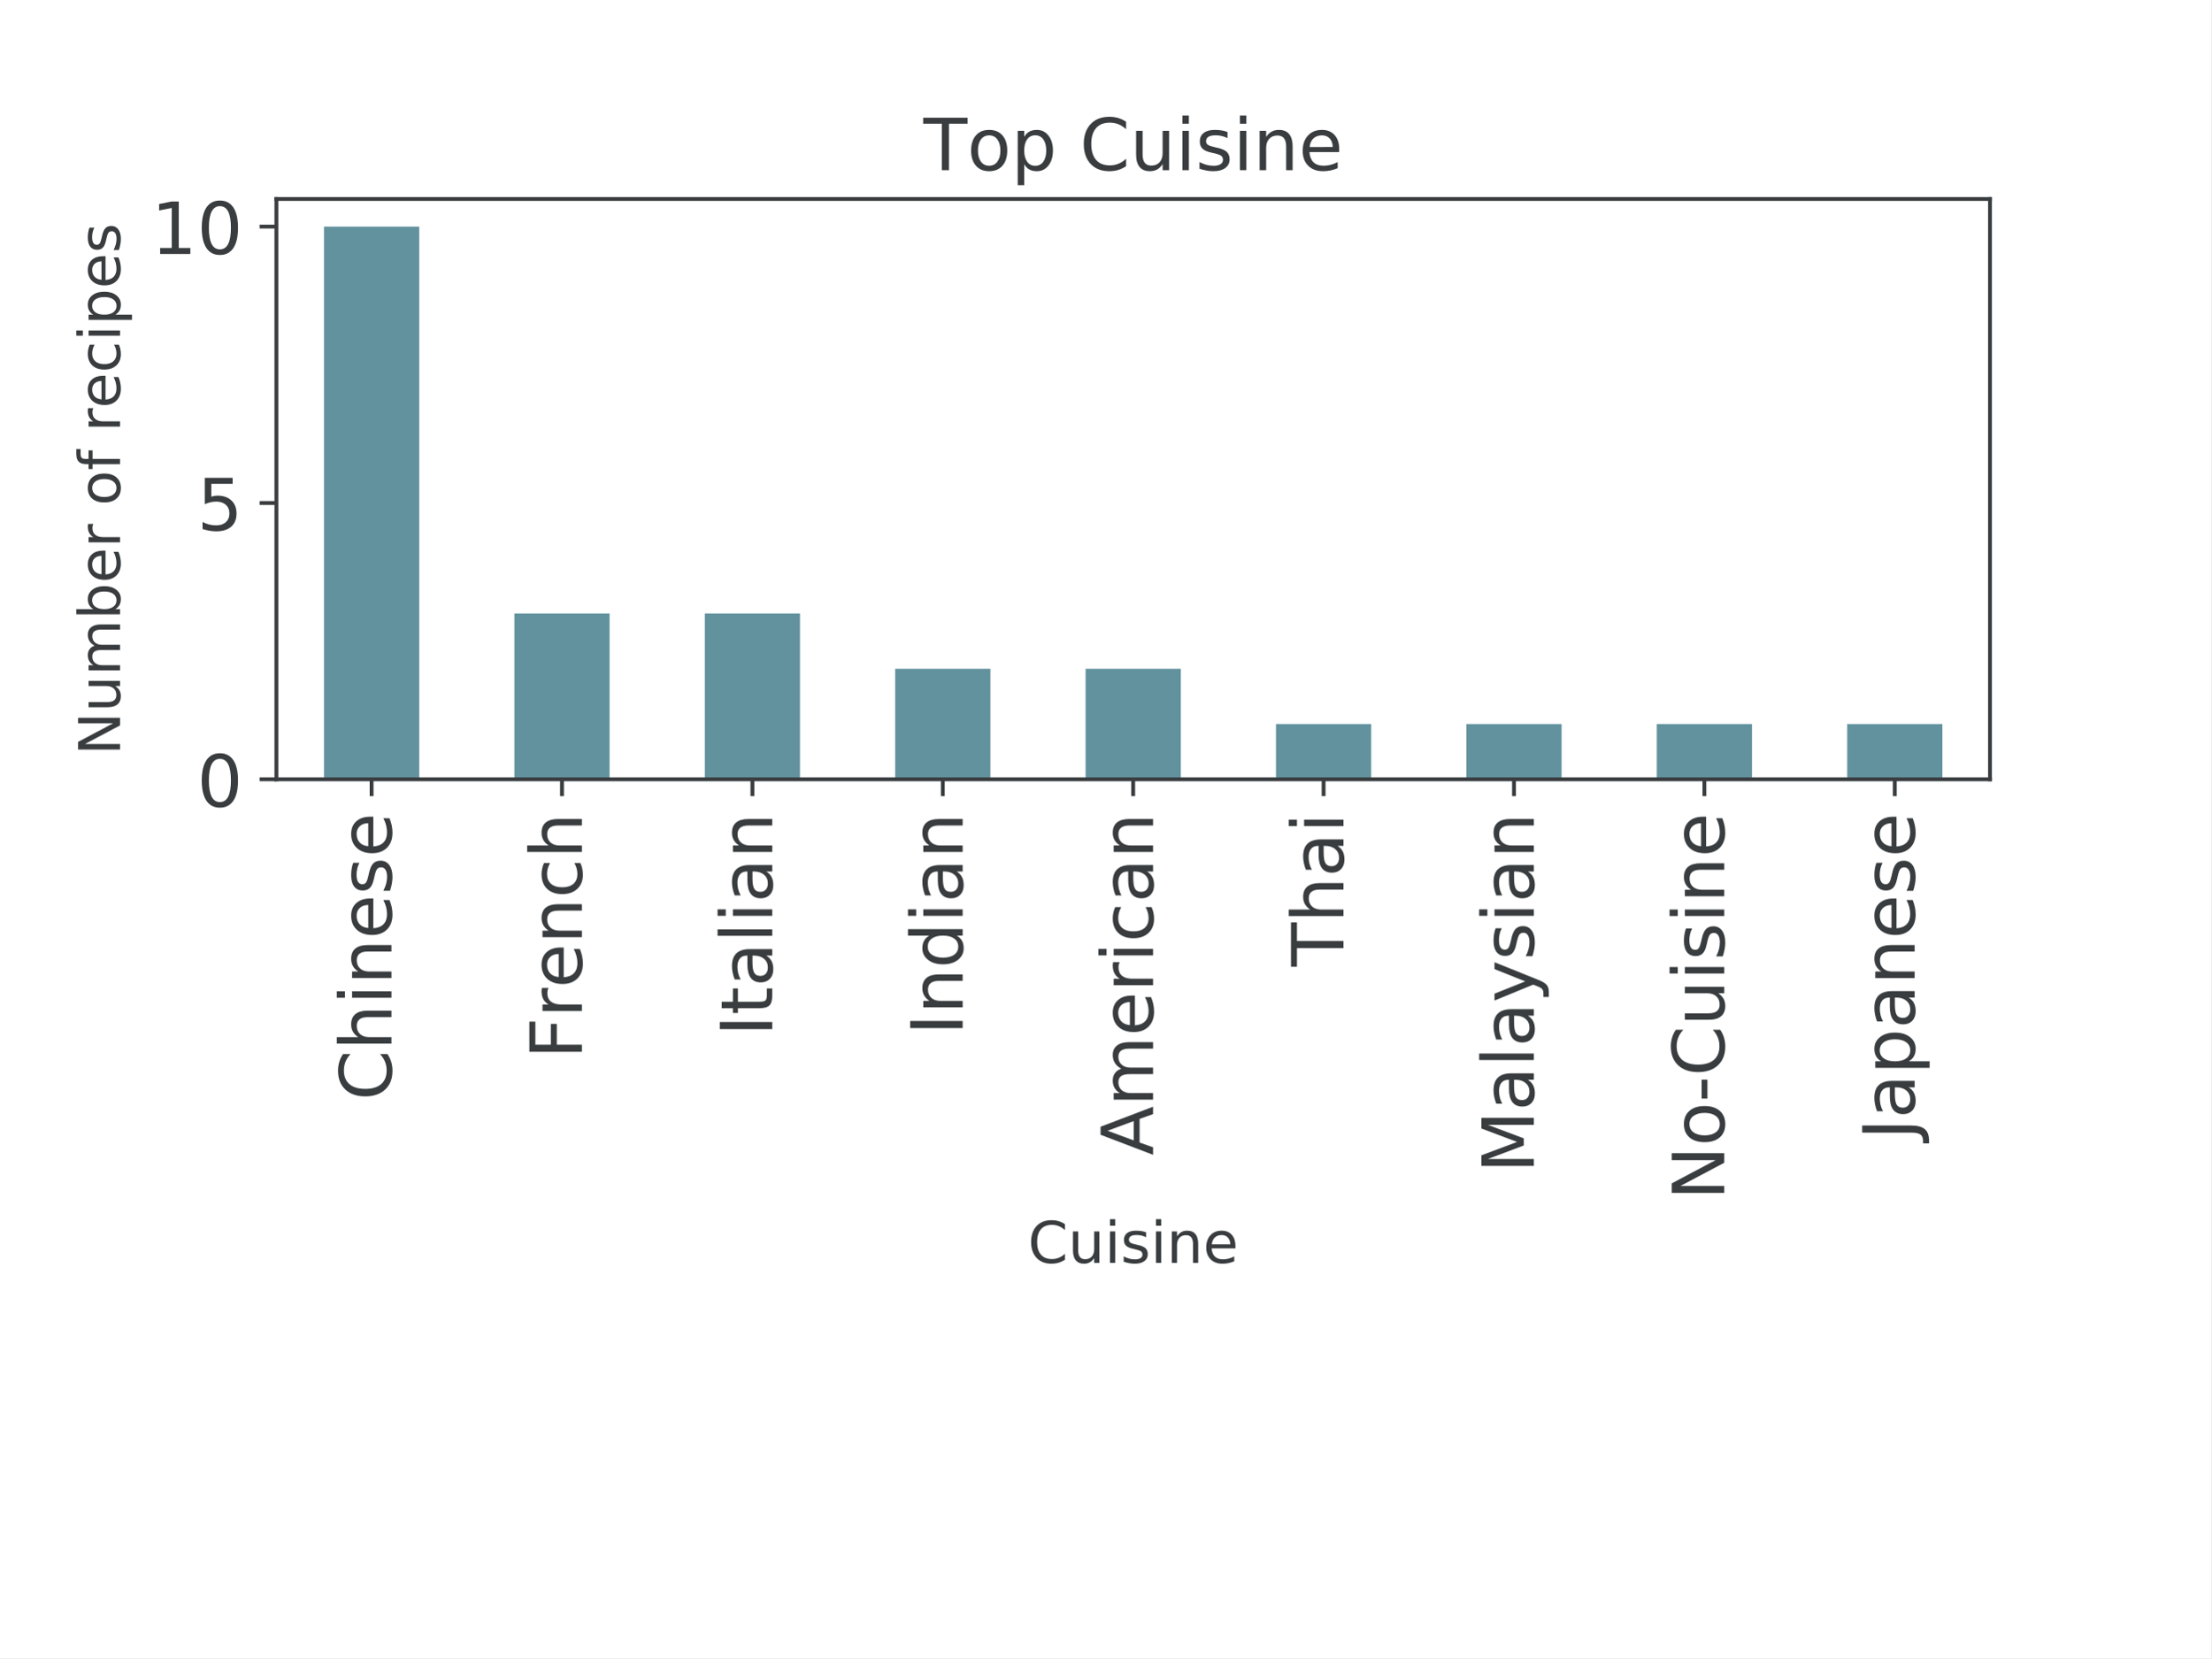
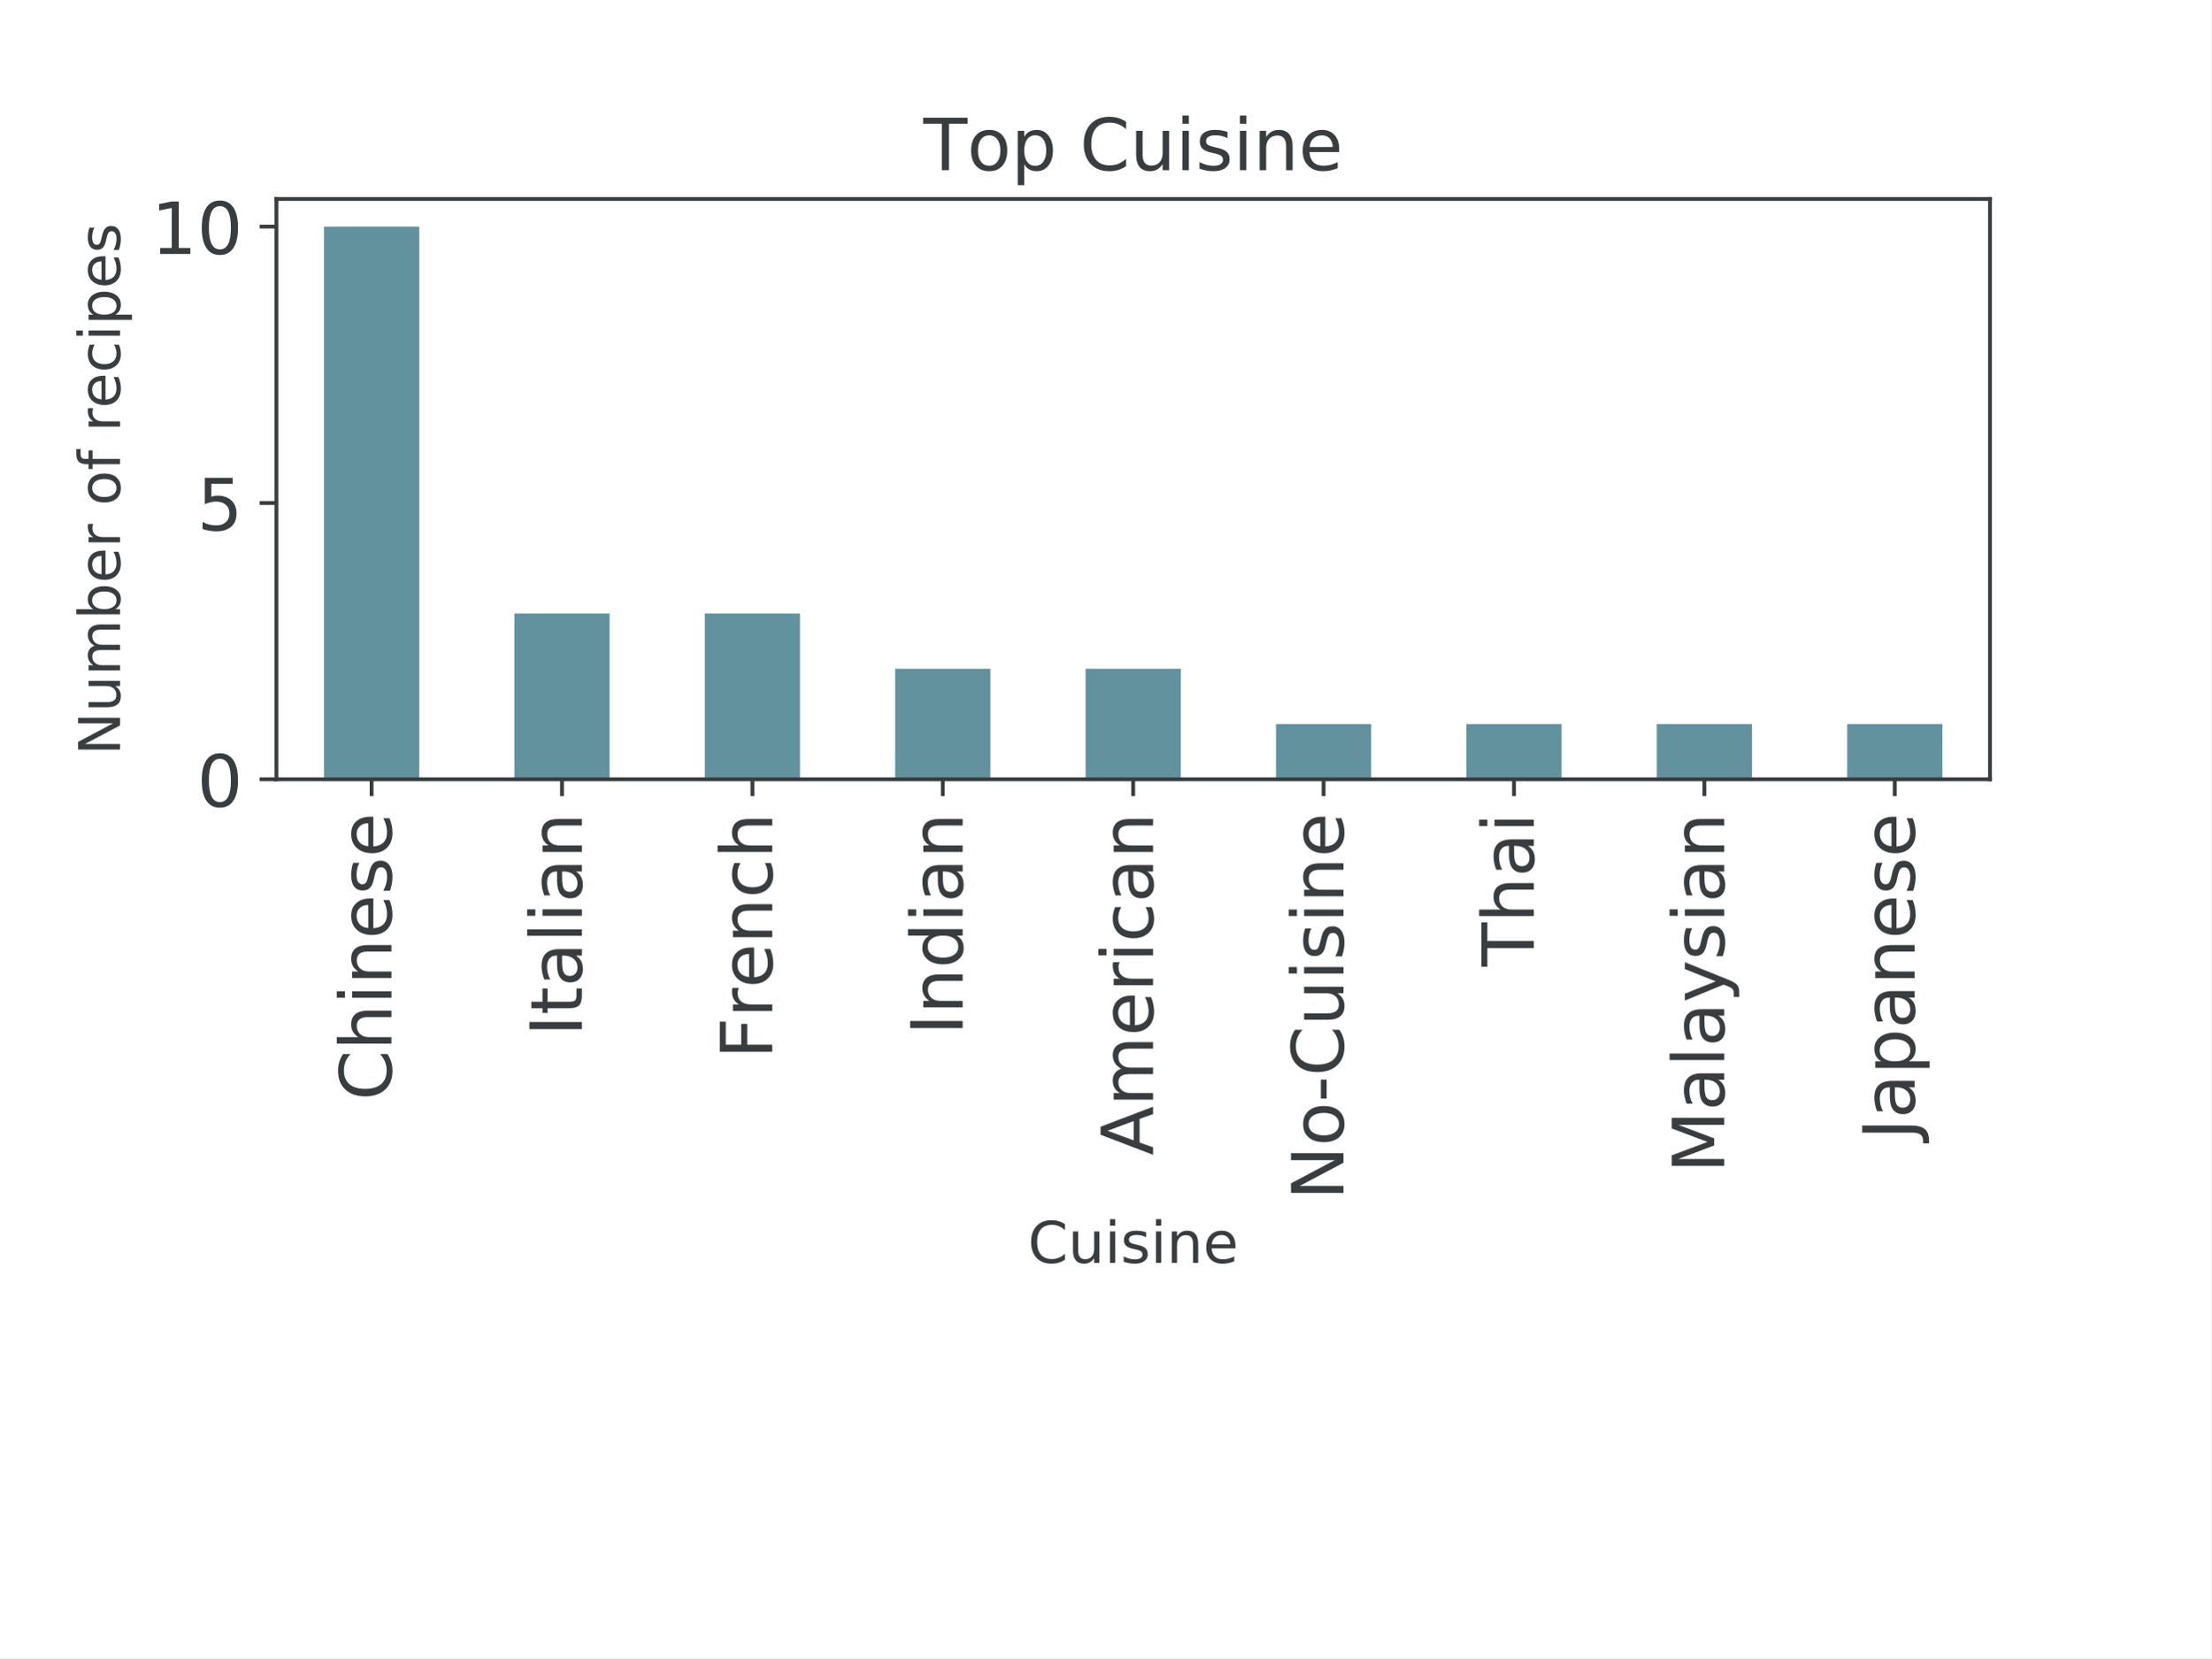
<svg xmlns="http://www.w3.org/2000/svg" xmlns:xlink="http://www.w3.org/1999/xlink" height="345.6pt" version="1.1" viewBox="0 0 460.8 345.6" width="460.8pt">
  <defs>
    <style type="text/css">
*{stroke-linecap:butt;stroke-linejoin:round;}
  </style>
  </defs>
  <g id="figure_1">
    <g id="patch_1">
      <path d="M 0 345.6  L 460.8 345.6  L 460.8 0  L 0 0  z " style="fill:#ffffff;" />
    </g>
    <g id="axes_1">
      <g id="patch_2">
        <path d="M 57.6 162.432  L 414.72 162.432  L 414.72 41.472  L 57.6 41.472  z " style="fill:#ffffff;" />
      </g>
      <g id="patch_3">
-         <path clip-path="url(#pf522a4ef5d)" d="M 67.52 162.432  L 87.36 162.432  L 87.36 47.232  L 67.52 47.232  z " style="fill:#62929e;" />
+         <path clip-path="url(#p01887ad81c)" d="M 67.52 162.432  L 87.36 162.432  L 87.36 47.232  L 67.52 47.232  z " style="fill:#62929e;" />
      </g>
      <g id="patch_4">
-         <path clip-path="url(#pf522a4ef5d)" d="M 107.2 162.432  L 127.04 162.432  L 127.04 127.872  L 107.2 127.872  z " style="fill:#62929e;" />
+         <path clip-path="url(#p01887ad81c)" d="M 107.2 162.432  L 127.04 162.432  L 127.04 127.872  L 107.2 127.872  z " style="fill:#62929e;" />
      </g>
      <g id="patch_5">
-         <path clip-path="url(#pf522a4ef5d)" d="M 146.88 162.432  L 166.72 162.432  L 166.72 127.872  L 146.88 127.872  z " style="fill:#62929e;" />
+         <path clip-path="url(#p01887ad81c)" d="M 146.88 162.432  L 166.72 162.432  L 166.72 127.872  L 146.88 127.872  z " style="fill:#62929e;" />
      </g>
      <g id="patch_6">
-         <path clip-path="url(#pf522a4ef5d)" d="M 186.56 162.432  L 206.4 162.432  L 206.4 139.392  L 186.56 139.392  z " style="fill:#62929e;" />
+         <path clip-path="url(#p01887ad81c)" d="M 186.56 162.432  L 206.4 162.432  L 206.4 139.392  L 186.56 139.392  z " style="fill:#62929e;" />
      </g>
      <g id="patch_7">
-         <path clip-path="url(#pf522a4ef5d)" d="M 226.24 162.432  L 246.08 162.432  L 246.08 139.392  L 226.24 139.392  z " style="fill:#62929e;" />
+         <path clip-path="url(#p01887ad81c)" d="M 226.24 162.432  L 246.08 162.432  L 246.08 139.392  L 226.24 139.392  z " style="fill:#62929e;" />
      </g>
      <g id="patch_8">
-         <path clip-path="url(#pf522a4ef5d)" d="M 265.92 162.432  L 285.76 162.432  L 285.76 150.912  L 265.92 150.912  z " style="fill:#62929e;" />
+         <path clip-path="url(#p01887ad81c)" d="M 265.92 162.432  L 285.76 162.432  L 285.76 150.912  L 265.92 150.912  z " style="fill:#62929e;" />
      </g>
      <g id="patch_9">
-         <path clip-path="url(#pf522a4ef5d)" d="M 305.6 162.432  L 325.44 162.432  L 325.44 150.912  L 305.6 150.912  z " style="fill:#62929e;" />
+         <path clip-path="url(#p01887ad81c)" d="M 305.6 162.432  L 325.44 162.432  L 325.44 150.912  L 305.6 150.912  z " style="fill:#62929e;" />
      </g>
      <g id="patch_10">
-         <path clip-path="url(#pf522a4ef5d)" d="M 345.28 162.432  L 365.12 162.432  L 365.12 150.912  L 345.28 150.912  z " style="fill:#62929e;" />
+         <path clip-path="url(#p01887ad81c)" d="M 345.28 162.432  L 365.12 162.432  L 365.12 150.912  L 345.28 150.912  z " style="fill:#62929e;" />
      </g>
      <g id="patch_11">
-         <path clip-path="url(#pf522a4ef5d)" d="M 384.96 162.432  L 404.8 162.432  L 404.8 150.912  L 384.96 150.912  z " style="fill:#62929e;" />
+         <path clip-path="url(#p01887ad81c)" d="M 384.96 162.432  L 404.8 162.432  L 404.8 150.912  L 384.96 150.912  z " style="fill:#62929e;" />
      </g>
      <g id="matplotlib.axis_1">
        <g id="xtick_1">
          <g id="line2d_1">
            <defs>
-               <path d="M 0 0  L 0 3.5  " id="m87b2b5f7a4" style="stroke:#393d3f;stroke-width:0.8;" />
-             </defs>
-             <g>
-               <use style="fill:#393d3f;stroke:#393d3f;stroke-width:0.8;" x="77.44" xlink:href="#m87b2b5f7a4" y="162.432" />
+               <path d="M 0 0  L 0 3.5  " id="mc7fed44139" style="stroke:#393d3f;stroke-width:0.8;" />
+             </defs>
+             <g>
+               <use style="fill:#393d3f;stroke:#393d3f;stroke-width:0.8;" x="77.44" xlink:href="#mc7fed44139" y="162.432" />
            </g>
          </g>
          <g id="text_1">
            <defs>
              <path d="M 64.406 67.281  L 64.406 56.891  Q 59.422 61.531 53.781 63.812  Q 48.141 66.109 41.797 66.109  Q 29.297 66.109 22.656 58.469  Q 16.016 50.828 16.016 36.375  Q 16.016 21.969 22.656 14.328  Q 29.297 6.688 41.797 6.688  Q 48.141 6.688 53.781 8.984  Q 59.422 11.281 64.406 15.922  L 64.406 5.609  Q 59.234 2.094 53.438 0.328  Q 47.656 -1.422 41.219 -1.422  Q 24.656 -1.422 15.125 8.703  Q 5.609 18.844 5.609 36.375  Q 5.609 53.953 15.125 64.078  Q 24.656 74.219 41.219 74.219  Q 47.75 74.219 53.531 72.484  Q 59.328 70.75 64.406 67.281  z " id="DejaVuSans-67" />
              <path d="M 54.891 33.016  L 54.891 0  L 45.906 0  L 45.906 32.719  Q 45.906 40.484 42.875 44.328  Q 39.844 48.188 33.797 48.188  Q 26.516 48.188 22.312 43.547  Q 18.109 38.922 18.109 30.906  L 18.109 0  L 9.078 0  L 9.078 75.984  L 18.109 75.984  L 18.109 46.188  Q 21.344 51.125 25.703 53.562  Q 30.078 56 35.797 56  Q 45.219 56 50.047 50.172  Q 54.891 44.344 54.891 33.016  z " id="DejaVuSans-104" />
              <path d="M 9.422 54.688  L 18.406 54.688  L 18.406 0  L 9.422 0  z M 9.422 75.984  L 18.406 75.984  L 18.406 64.594  L 9.422 64.594  z " id="DejaVuSans-105" />
              <path d="M 54.891 33.016  L 54.891 0  L 45.906 0  L 45.906 32.719  Q 45.906 40.484 42.875 44.328  Q 39.844 48.188 33.797 48.188  Q 26.516 48.188 22.312 43.547  Q 18.109 38.922 18.109 30.906  L 18.109 0  L 9.078 0  L 9.078 54.688  L 18.109 54.688  L 18.109 46.188  Q 21.344 51.125 25.703 53.562  Q 30.078 56 35.797 56  Q 45.219 56 50.047 50.172  Q 54.891 44.344 54.891 33.016  z " id="DejaVuSans-110" />
              <path d="M 56.203 29.594  L 56.203 25.203  L 14.891 25.203  Q 15.484 15.922 20.484 11.062  Q 25.484 6.203 34.422 6.203  Q 39.594 6.203 44.453 7.469  Q 49.312 8.734 54.109 11.281  L 54.109 2.781  Q 49.266 0.734 44.188 -0.344  Q 39.109 -1.422 33.891 -1.422  Q 20.797 -1.422 13.156 6.188  Q 5.516 13.812 5.516 26.812  Q 5.516 40.234 12.766 48.109  Q 20.016 56 32.328 56  Q 43.359 56 49.781 48.891  Q 56.203 41.797 56.203 29.594  z M 47.219 32.234  Q 47.125 39.594 43.094 43.984  Q 39.062 48.391 32.422 48.391  Q 24.906 48.391 20.391 44.141  Q 15.875 39.891 15.188 32.172  z " id="DejaVuSans-101" />
              <path d="M 44.281 53.078  L 44.281 44.578  Q 40.484 46.531 36.375 47.5  Q 32.281 48.484 27.875 48.484  Q 21.188 48.484 17.844 46.438  Q 14.5 44.391 14.5 40.281  Q 14.5 37.156 16.891 35.375  Q 19.281 33.594 26.516 31.984  L 29.594 31.297  Q 39.156 29.25 43.188 25.516  Q 47.219 21.781 47.219 15.094  Q 47.219 7.469 41.188 3.016  Q 35.156 -1.422 24.609 -1.422  Q 20.219 -1.422 15.453 -0.562  Q 10.688 0.297 5.422 2  L 5.422 11.281  Q 10.406 8.688 15.234 7.391  Q 20.062 6.109 24.812 6.109  Q 31.156 6.109 34.562 8.281  Q 37.984 10.453 37.984 14.406  Q 37.984 18.062 35.516 20.016  Q 33.062 21.969 24.703 23.781  L 21.578 24.516  Q 13.234 26.266 9.516 29.906  Q 5.812 33.547 5.812 39.891  Q 5.812 47.609 11.281 51.797  Q 16.75 56 26.812 56  Q 31.781 56 36.172 55.266  Q 40.578 54.547 44.281 53.078  z " id="DejaVuSans-115" />
            </defs>
            <g style="fill:#393d3f;" transform="translate(81.57906 229.3593)rotate(-90)scale(0.15 -0.15)">
              <use xlink:href="#DejaVuSans-67" />
              <use x="69.824" xlink:href="#DejaVuSans-104" />
              <use x="133.203" xlink:href="#DejaVuSans-105" />
              <use x="160.986" xlink:href="#DejaVuSans-110" />
              <use x="224.365" xlink:href="#DejaVuSans-101" />
              <use x="285.889" xlink:href="#DejaVuSans-115" />
              <use x="337.988" xlink:href="#DejaVuSans-101" />
            </g>
          </g>
        </g>
        <g id="xtick_2">
          <g id="line2d_2">
            <g>
-               <use style="fill:#393d3f;stroke:#393d3f;stroke-width:0.8;" x="117.12" xlink:href="#m87b2b5f7a4" y="162.432" />
+               <use style="fill:#393d3f;stroke:#393d3f;stroke-width:0.8;" x="117.12" xlink:href="#mc7fed44139" y="162.432" />
            </g>
          </g>
          <g id="text_2">
-             <defs>
-               <path d="M 9.812 72.906  L 51.703 72.906  L 51.703 64.594  L 19.672 64.594  L 19.672 43.109  L 48.578 43.109  L 48.578 34.812  L 19.672 34.812  L 19.672 0  L 9.812 0  z " id="DejaVuSans-70" />
-               <path d="M 41.109 46.297  Q 39.594 47.172 37.812 47.578  Q 36.031 48 33.891 48  Q 26.266 48 22.188 43.047  Q 18.109 38.094 18.109 28.812  L 18.109 0  L 9.078 0  L 9.078 54.688  L 18.109 54.688  L 18.109 46.188  Q 20.953 51.172 25.484 53.578  Q 30.031 56 36.531 56  Q 37.453 56 38.578 55.875  Q 39.703 55.766 41.062 55.516  z " id="DejaVuSans-114" />
-               <path d="M 48.781 52.594  L 48.781 44.188  Q 44.969 46.297 41.141 47.344  Q 37.312 48.391 33.406 48.391  Q 24.656 48.391 19.812 42.844  Q 14.984 37.312 14.984 27.297  Q 14.984 17.281 19.812 11.734  Q 24.656 6.203 33.406 6.203  Q 37.312 6.203 41.141 7.25  Q 44.969 8.297 48.781 10.406  L 48.781 2.094  Q 45.016 0.344 40.984 -0.531  Q 36.969 -1.422 32.422 -1.422  Q 20.062 -1.422 12.781 6.344  Q 5.516 14.109 5.516 27.297  Q 5.516 40.672 12.859 48.328  Q 20.219 56 33.016 56  Q 37.156 56 41.109 55.141  Q 45.062 54.297 48.781 52.594  z " id="DejaVuSans-99" />
-             </defs>
-             <g style="fill:#393d3f;" transform="translate(121.2591 220.6945)rotate(-90)scale(0.15 -0.15)">
-               <use xlink:href="#DejaVuSans-70" />
-               <use x="57.41" xlink:href="#DejaVuSans-114" />
-               <use x="98.492" xlink:href="#DejaVuSans-101" />
-               <use x="160.016" xlink:href="#DejaVuSans-110" />
-               <use x="223.395" xlink:href="#DejaVuSans-99" />
-               <use x="278.375" xlink:href="#DejaVuSans-104" />
-             </g>
-           </g>
-         </g>
-         <g id="xtick_3">
-           <g id="line2d_3">
-             <g>
-               <use style="fill:#393d3f;stroke:#393d3f;stroke-width:0.8;" x="156.8" xlink:href="#m87b2b5f7a4" y="162.432" />
-             </g>
-           </g>
-           <g id="text_3">
            <defs>
              <path d="M 9.812 72.906  L 19.672 72.906  L 19.672 0  L 9.812 0  z " id="DejaVuSans-73" />
              <path d="M 18.312 70.219  L 18.312 54.688  L 36.812 54.688  L 36.812 47.703  L 18.312 47.703  L 18.312 18.016  Q 18.312 11.328 20.141 9.422  Q 21.969 7.516 27.594 7.516  L 36.812 7.516  L 36.812 0  L 27.594 0  Q 17.188 0 13.234 3.875  Q 9.281 7.766 9.281 18.016  L 9.281 47.703  L 2.688 47.703  L 2.688 54.688  L 9.281 54.688  L 9.281 70.219  z " id="DejaVuSans-116" />
              <path d="M 34.281 27.484  Q 23.391 27.484 19.188 25  Q 14.984 22.516 14.984 16.5  Q 14.984 11.719 18.141 8.906  Q 21.297 6.109 26.703 6.109  Q 34.188 6.109 38.703 11.406  Q 43.219 16.703 43.219 25.484  L 43.219 27.484  z M 52.203 31.203  L 52.203 0  L 43.219 0  L 43.219 8.297  Q 40.141 3.328 35.547 0.953  Q 30.953 -1.422 24.312 -1.422  Q 15.922 -1.422 10.953 3.297  Q 6 8.016 6 15.922  Q 6 25.141 12.172 29.828  Q 18.359 34.516 30.609 34.516  L 43.219 34.516  L 43.219 35.406  Q 43.219 41.609 39.141 45  Q 35.062 48.391 27.688 48.391  Q 23 48.391 18.547 47.266  Q 14.109 46.141 10.016 43.891  L 10.016 52.203  Q 14.938 54.109 19.578 55.047  Q 24.219 56 28.609 56  Q 40.484 56 46.344 49.844  Q 52.203 43.703 52.203 31.203  z " id="DejaVuSans-97" />
              <path d="M 9.422 75.984  L 18.406 75.984  L 18.406 0  L 9.422 0  z " id="DejaVuSans-108" />
            </defs>
-             <g style="fill:#393d3f;" transform="translate(160.9391 215.9625)rotate(-90)scale(0.15 -0.15)">
+             <g style="fill:#393d3f;" transform="translate(121.2591 215.9625)rotate(-90)scale(0.15 -0.15)">
              <use xlink:href="#DejaVuSans-73" />
              <use x="29.492" xlink:href="#DejaVuSans-116" />
              <use x="68.701" xlink:href="#DejaVuSans-97" />
              <use x="129.98" xlink:href="#DejaVuSans-108" />
              <use x="157.764" xlink:href="#DejaVuSans-105" />
              <use x="185.547" xlink:href="#DejaVuSans-97" />
              <use x="246.826" xlink:href="#DejaVuSans-110" />
            </g>
          </g>
        </g>
+         <g id="xtick_3">
+           <g id="line2d_3">
+             <g>
+               <use style="fill:#393d3f;stroke:#393d3f;stroke-width:0.8;" x="156.8" xlink:href="#mc7fed44139" y="162.432" />
+             </g>
+           </g>
+           <g id="text_3">
+             <defs>
+               <path d="M 9.812 72.906  L 51.703 72.906  L 51.703 64.594  L 19.672 64.594  L 19.672 43.109  L 48.578 43.109  L 48.578 34.812  L 19.672 34.812  L 19.672 0  L 9.812 0  z " id="DejaVuSans-70" />
+               <path d="M 41.109 46.297  Q 39.594 47.172 37.812 47.578  Q 36.031 48 33.891 48  Q 26.266 48 22.188 43.047  Q 18.109 38.094 18.109 28.812  L 18.109 0  L 9.078 0  L 9.078 54.688  L 18.109 54.688  L 18.109 46.188  Q 20.953 51.172 25.484 53.578  Q 30.031 56 36.531 56  Q 37.453 56 38.578 55.875  Q 39.703 55.766 41.062 55.516  z " id="DejaVuSans-114" />
+               <path d="M 48.781 52.594  L 48.781 44.188  Q 44.969 46.297 41.141 47.344  Q 37.312 48.391 33.406 48.391  Q 24.656 48.391 19.812 42.844  Q 14.984 37.312 14.984 27.297  Q 14.984 17.281 19.812 11.734  Q 24.656 6.203 33.406 6.203  Q 37.312 6.203 41.141 7.25  Q 44.969 8.297 48.781 10.406  L 48.781 2.094  Q 45.016 0.344 40.984 -0.531  Q 36.969 -1.422 32.422 -1.422  Q 20.062 -1.422 12.781 6.344  Q 5.516 14.109 5.516 27.297  Q 5.516 40.672 12.859 48.328  Q 20.219 56 33.016 56  Q 37.156 56 41.109 55.141  Q 45.062 54.297 48.781 52.594  z " id="DejaVuSans-99" />
+             </defs>
+             <g style="fill:#393d3f;" transform="translate(160.9391 220.6945)rotate(-90)scale(0.15 -0.15)">
+               <use xlink:href="#DejaVuSans-70" />
+               <use x="57.41" xlink:href="#DejaVuSans-114" />
+               <use x="98.492" xlink:href="#DejaVuSans-101" />
+               <use x="160.016" xlink:href="#DejaVuSans-110" />
+               <use x="223.395" xlink:href="#DejaVuSans-99" />
+               <use x="278.375" xlink:href="#DejaVuSans-104" />
+             </g>
+           </g>
+         </g>
        <g id="xtick_4">
          <g id="line2d_4">
            <g>
-               <use style="fill:#393d3f;stroke:#393d3f;stroke-width:0.8;" x="196.48" xlink:href="#m87b2b5f7a4" y="162.432" />
+               <use style="fill:#393d3f;stroke:#393d3f;stroke-width:0.8;" x="196.48" xlink:href="#mc7fed44139" y="162.432" />
            </g>
          </g>
          <g id="text_4">
            <defs>
              <path d="M 45.406 46.391  L 45.406 75.984  L 54.391 75.984  L 54.391 0  L 45.406 0  L 45.406 8.203  Q 42.578 3.328 38.25 0.953  Q 33.938 -1.422 27.875 -1.422  Q 17.969 -1.422 11.734 6.484  Q 5.516 14.406 5.516 27.297  Q 5.516 40.188 11.734 48.094  Q 17.969 56 27.875 56  Q 33.938 56 38.25 53.625  Q 42.578 51.266 45.406 46.391  z M 14.797 27.297  Q 14.797 17.391 18.875 11.75  Q 22.953 6.109 30.078 6.109  Q 37.203 6.109 41.297 11.75  Q 45.406 17.391 45.406 27.297  Q 45.406 37.203 41.297 42.844  Q 37.203 48.484 30.078 48.484  Q 22.953 48.484 18.875 42.844  Q 14.797 37.203 14.797 27.297  z " id="DejaVuSans-100" />
            </defs>
            <g style="fill:#393d3f;" transform="translate(200.6191 215.7515)rotate(-90)scale(0.15 -0.15)">
              <use xlink:href="#DejaVuSans-73" />
              <use x="29.492" xlink:href="#DejaVuSans-110" />
              <use x="92.871" xlink:href="#DejaVuSans-100" />
              <use x="156.348" xlink:href="#DejaVuSans-105" />
              <use x="184.131" xlink:href="#DejaVuSans-97" />
              <use x="245.41" xlink:href="#DejaVuSans-110" />
            </g>
          </g>
        </g>
        <g id="xtick_5">
          <g id="line2d_5">
            <g>
-               <use style="fill:#393d3f;stroke:#393d3f;stroke-width:0.8;" x="236.16" xlink:href="#m87b2b5f7a4" y="162.432" />
+               <use style="fill:#393d3f;stroke:#393d3f;stroke-width:0.8;" x="236.16" xlink:href="#mc7fed44139" y="162.432" />
            </g>
          </g>
          <g id="text_5">
            <defs>
              <path d="M 34.188 63.188  L 20.797 26.906  L 47.609 26.906  z M 28.609 72.906  L 39.797 72.906  L 67.578 0  L 57.328 0  L 50.688 18.703  L 17.828 18.703  L 11.188 0  L 0.781 0  z " id="DejaVuSans-65" />
              <path d="M 52 44.188  Q 55.375 50.25 60.062 53.125  Q 64.75 56 71.094 56  Q 79.641 56 84.281 50.016  Q 88.922 44.047 88.922 33.016  L 88.922 0  L 79.891 0  L 79.891 32.719  Q 79.891 40.578 77.094 44.375  Q 74.312 48.188 68.609 48.188  Q 61.625 48.188 57.562 43.547  Q 53.516 38.922 53.516 30.906  L 53.516 0  L 44.484 0  L 44.484 32.719  Q 44.484 40.625 41.703 44.406  Q 38.922 48.188 33.109 48.188  Q 26.219 48.188 22.156 43.531  Q 18.109 38.875 18.109 30.906  L 18.109 0  L 9.078 0  L 9.078 54.688  L 18.109 54.688  L 18.109 46.188  Q 21.188 51.219 25.484 53.609  Q 29.781 56 35.688 56  Q 41.656 56 45.828 52.969  Q 50 49.953 52 44.188  z " id="DejaVuSans-109" />
            </defs>
            <g style="fill:#393d3f;" transform="translate(240.2991 240.8133)rotate(-90)scale(0.15 -0.15)">
              <use xlink:href="#DejaVuSans-65" />
              <use x="68.408" xlink:href="#DejaVuSans-109" />
              <use x="165.82" xlink:href="#DejaVuSans-101" />
              <use x="227.344" xlink:href="#DejaVuSans-114" />
              <use x="268.457" xlink:href="#DejaVuSans-105" />
              <use x="296.24" xlink:href="#DejaVuSans-99" />
              <use x="351.221" xlink:href="#DejaVuSans-97" />
              <use x="412.5" xlink:href="#DejaVuSans-110" />
            </g>
          </g>
        </g>
        <g id="xtick_6">
          <g id="line2d_6">
            <g>
-               <use style="fill:#393d3f;stroke:#393d3f;stroke-width:0.8;" x="275.84" xlink:href="#m87b2b5f7a4" y="162.432" />
+               <use style="fill:#393d3f;stroke:#393d3f;stroke-width:0.8;" x="275.84" xlink:href="#mc7fed44139" y="162.432" />
            </g>
          </g>
          <g id="text_6">
-             <defs>
-               <path d="M -0.297 72.906  L 61.375 72.906  L 61.375 64.594  L 35.5 64.594  L 35.5 0  L 25.594 0  L 25.594 64.594  L -0.297 64.594  z " id="DejaVuSans-84" />
-             </defs>
-             <g style="fill:#393d3f;" transform="translate(279.9791 201.4593)rotate(-90)scale(0.15 -0.15)">
-               <use xlink:href="#DejaVuSans-84" />
-               <use x="61.084" xlink:href="#DejaVuSans-104" />
-               <use x="124.463" xlink:href="#DejaVuSans-97" />
-               <use x="185.742" xlink:href="#DejaVuSans-105" />
-             </g>
-           </g>
-         </g>
-         <g id="xtick_7">
-           <g id="line2d_7">
-             <g>
-               <use style="fill:#393d3f;stroke:#393d3f;stroke-width:0.8;" x="315.52" xlink:href="#m87b2b5f7a4" y="162.432" />
-             </g>
-           </g>
-           <g id="text_7">
-             <defs>
-               <path d="M 9.812 72.906  L 24.516 72.906  L 43.109 23.297  L 61.812 72.906  L 76.516 72.906  L 76.516 0  L 66.891 0  L 66.891 64.016  L 48.094 14.016  L 38.188 14.016  L 19.391 64.016  L 19.391 0  L 9.812 0  z " id="DejaVuSans-77" />
-               <path d="M 32.172 -5.078  Q 28.375 -14.844 24.75 -17.812  Q 21.141 -20.797 15.094 -20.797  L 7.906 -20.797  L 7.906 -13.281  L 13.188 -13.281  Q 16.891 -13.281 18.938 -11.516  Q 21 -9.766 23.484 -3.219  L 25.094 0.875  L 2.984 54.688  L 12.5 54.688  L 29.594 11.922  L 46.688 54.688  L 56.203 54.688  z " id="DejaVuSans-121" />
-             </defs>
-             <g style="fill:#393d3f;" transform="translate(319.6591 244.4836)rotate(-90)scale(0.15 -0.15)">
-               <use xlink:href="#DejaVuSans-77" />
-               <use x="86.279" xlink:href="#DejaVuSans-97" />
-               <use x="147.559" xlink:href="#DejaVuSans-108" />
-               <use x="175.342" xlink:href="#DejaVuSans-97" />
-               <use x="236.621" xlink:href="#DejaVuSans-121" />
-               <use x="295.801" xlink:href="#DejaVuSans-115" />
-               <use x="347.9" xlink:href="#DejaVuSans-105" />
-               <use x="375.684" xlink:href="#DejaVuSans-97" />
-               <use x="436.963" xlink:href="#DejaVuSans-110" />
-             </g>
-           </g>
-         </g>
-         <g id="xtick_8">
-           <g id="line2d_8">
-             <g>
-               <use style="fill:#393d3f;stroke:#393d3f;stroke-width:0.8;" x="355.2" xlink:href="#m87b2b5f7a4" y="162.432" />
-             </g>
-           </g>
-           <g id="text_8">
            <defs>
              <path d="M 9.812 72.906  L 23.094 72.906  L 55.422 11.922  L 55.422 72.906  L 64.984 72.906  L 64.984 0  L 51.703 0  L 19.391 60.984  L 19.391 0  L 9.812 0  z " id="DejaVuSans-78" />
              <path d="M 30.609 48.391  Q 23.391 48.391 19.188 42.75  Q 14.984 37.109 14.984 27.297  Q 14.984 17.484 19.156 11.844  Q 23.344 6.203 30.609 6.203  Q 37.797 6.203 41.984 11.859  Q 46.188 17.531 46.188 27.297  Q 46.188 37.016 41.984 42.703  Q 37.797 48.391 30.609 48.391  z M 30.609 56  Q 42.328 56 49.016 48.375  Q 55.719 40.766 55.719 27.297  Q 55.719 13.875 49.016 6.219  Q 42.328 -1.422 30.609 -1.422  Q 18.844 -1.422 12.172 6.219  Q 5.516 13.875 5.516 27.297  Q 5.516 40.766 12.172 48.375  Q 18.844 56 30.609 56  z " id="DejaVuSans-111" />
              <path d="M 4.891 31.391  L 31.203 31.391  L 31.203 23.391  L 4.891 23.391  z " id="DejaVuSans-45" />
              <path d="M 8.5 21.578  L 8.5 54.688  L 17.484 54.688  L 17.484 21.922  Q 17.484 14.156 20.5 10.266  Q 23.531 6.391 29.594 6.391  Q 36.859 6.391 41.078 11.031  Q 45.312 15.672 45.312 23.688  L 45.312 54.688  L 54.297 54.688  L 54.297 0  L 45.312 0  L 45.312 8.406  Q 42.047 3.422 37.719 1  Q 33.406 -1.422 27.688 -1.422  Q 18.266 -1.422 13.375 4.438  Q 8.5 10.297 8.5 21.578  z M 31.109 56  z " id="DejaVuSans-117" />
            </defs>
-             <g style="fill:#393d3f;" transform="translate(359.3391 250.1109)rotate(-90)scale(0.15 -0.15)">
+             <g style="fill:#393d3f;" transform="translate(279.9791 250.1109)rotate(-90)scale(0.15 -0.15)">
              <use xlink:href="#DejaVuSans-78" />
              <use x="74.805" xlink:href="#DejaVuSans-111" />
              <use x="136.002" xlink:href="#DejaVuSans-45" />
              <use x="172.086" xlink:href="#DejaVuSans-67" />
              <use x="241.91" xlink:href="#DejaVuSans-117" />
              <use x="305.289" xlink:href="#DejaVuSans-105" />
              <use x="333.072" xlink:href="#DejaVuSans-115" />
              <use x="385.172" xlink:href="#DejaVuSans-105" />
              <use x="412.955" xlink:href="#DejaVuSans-110" />
              <use x="476.334" xlink:href="#DejaVuSans-101" />
            </g>
          </g>
        </g>
+         <g id="xtick_7">
+           <g id="line2d_7">
+             <g>
+               <use style="fill:#393d3f;stroke:#393d3f;stroke-width:0.8;" x="315.52" xlink:href="#mc7fed44139" y="162.432" />
+             </g>
+           </g>
+           <g id="text_7">
+             <defs>
+               <path d="M -0.297 72.906  L 61.375 72.906  L 61.375 64.594  L 35.5 64.594  L 35.5 0  L 25.594 0  L 25.594 64.594  L -0.297 64.594  z " id="DejaVuSans-84" />
+             </defs>
+             <g style="fill:#393d3f;" transform="translate(319.6591 201.4593)rotate(-90)scale(0.15 -0.15)">
+               <use xlink:href="#DejaVuSans-84" />
+               <use x="61.084" xlink:href="#DejaVuSans-104" />
+               <use x="124.463" xlink:href="#DejaVuSans-97" />
+               <use x="185.742" xlink:href="#DejaVuSans-105" />
+             </g>
+           </g>
+         </g>
+         <g id="xtick_8">
+           <g id="line2d_8">
+             <g>
+               <use style="fill:#393d3f;stroke:#393d3f;stroke-width:0.8;" x="355.2" xlink:href="#mc7fed44139" y="162.432" />
+             </g>
+           </g>
+           <g id="text_8">
+             <defs>
+               <path d="M 9.812 72.906  L 24.516 72.906  L 43.109 23.297  L 61.812 72.906  L 76.516 72.906  L 76.516 0  L 66.891 0  L 66.891 64.016  L 48.094 14.016  L 38.188 14.016  L 19.391 64.016  L 19.391 0  L 9.812 0  z " id="DejaVuSans-77" />
+               <path d="M 32.172 -5.078  Q 28.375 -14.844 24.75 -17.812  Q 21.141 -20.797 15.094 -20.797  L 7.906 -20.797  L 7.906 -13.281  L 13.188 -13.281  Q 16.891 -13.281 18.938 -11.516  Q 21 -9.766 23.484 -3.219  L 25.094 0.875  L 2.984 54.688  L 12.5 54.688  L 29.594 11.922  L 46.688 54.688  L 56.203 54.688  z " id="DejaVuSans-121" />
+             </defs>
+             <g style="fill:#393d3f;" transform="translate(359.3391 244.4836)rotate(-90)scale(0.15 -0.15)">
+               <use xlink:href="#DejaVuSans-77" />
+               <use x="86.279" xlink:href="#DejaVuSans-97" />
+               <use x="147.559" xlink:href="#DejaVuSans-108" />
+               <use x="175.342" xlink:href="#DejaVuSans-97" />
+               <use x="236.621" xlink:href="#DejaVuSans-121" />
+               <use x="295.801" xlink:href="#DejaVuSans-115" />
+               <use x="347.9" xlink:href="#DejaVuSans-105" />
+               <use x="375.684" xlink:href="#DejaVuSans-97" />
+               <use x="436.963" xlink:href="#DejaVuSans-110" />
+             </g>
+           </g>
+         </g>
        <g id="xtick_9">
          <g id="line2d_9">
            <g>
-               <use style="fill:#393d3f;stroke:#393d3f;stroke-width:0.8;" x="394.88" xlink:href="#m87b2b5f7a4" y="162.432" />
+               <use style="fill:#393d3f;stroke:#393d3f;stroke-width:0.8;" x="394.88" xlink:href="#mc7fed44139" y="162.432" />
            </g>
          </g>
          <g id="text_9">
            <defs>
              <path d="M 9.812 72.906  L 19.672 72.906  L 19.672 5.078  Q 19.672 -8.109 14.672 -14.062  Q 9.672 -20.016 -1.422 -20.016  L -5.172 -20.016  L -5.172 -11.719  L -2.094 -11.719  Q 4.438 -11.719 7.125 -8.047  Q 9.812 -4.391 9.812 5.078  z " id="DejaVuSans-74" />
              <path d="M 18.109 8.203  L 18.109 -20.797  L 9.078 -20.797  L 9.078 54.688  L 18.109 54.688  L 18.109 46.391  Q 20.953 51.266 25.266 53.625  Q 29.594 56 35.594 56  Q 45.562 56 51.781 48.094  Q 58.016 40.188 58.016 27.297  Q 58.016 14.406 51.781 6.484  Q 45.562 -1.422 35.594 -1.422  Q 29.594 -1.422 25.266 0.953  Q 20.953 3.328 18.109 8.203  z M 48.688 27.297  Q 48.688 37.203 44.609 42.844  Q 40.531 48.484 33.406 48.484  Q 26.266 48.484 22.188 42.844  Q 18.109 37.203 18.109 27.297  Q 18.109 17.391 22.188 11.75  Q 26.266 6.109 33.406 6.109  Q 40.531 6.109 44.609 11.75  Q 48.688 17.391 48.688 27.297  z " id="DejaVuSans-112" />
            </defs>
            <g style="fill:#393d3f;" transform="translate(399.0191 237.5437)rotate(-90)scale(0.15 -0.15)">
              <use xlink:href="#DejaVuSans-74" />
              <use x="29.492" xlink:href="#DejaVuSans-97" />
              <use x="90.771" xlink:href="#DejaVuSans-112" />
              <use x="154.248" xlink:href="#DejaVuSans-97" />
              <use x="215.527" xlink:href="#DejaVuSans-110" />
              <use x="278.906" xlink:href="#DejaVuSans-101" />
              <use x="340.43" xlink:href="#DejaVuSans-115" />
              <use x="392.529" xlink:href="#DejaVuSans-101" />
            </g>
          </g>
        </g>
        <g id="text_10">
          <g style="fill:#393d3f;" transform="translate(214.2141 263.229)scale(0.12 -0.12)">
            <use xlink:href="#DejaVuSans-67" />
            <use x="69.824" xlink:href="#DejaVuSans-117" />
            <use x="133.203" xlink:href="#DejaVuSans-105" />
            <use x="160.986" xlink:href="#DejaVuSans-115" />
            <use x="213.086" xlink:href="#DejaVuSans-105" />
            <use x="240.869" xlink:href="#DejaVuSans-110" />
            <use x="304.248" xlink:href="#DejaVuSans-101" />
          </g>
        </g>
      </g>
      <g id="matplotlib.axis_2">
        <g id="ytick_1">
          <g id="line2d_10">
            <defs>
-               <path d="M 0 0  L -3.5 0  " id="m12899eedc1" style="stroke:#393d3f;stroke-width:0.8;" />
-             </defs>
-             <g>
-               <use style="fill:#393d3f;stroke:#393d3f;stroke-width:0.8;" x="57.6" xlink:href="#m12899eedc1" y="162.432" />
+               <path d="M 0 0  L -3.5 0  " id="mfb30fdfe9e" style="stroke:#393d3f;stroke-width:0.8;" />
+             </defs>
+             <g>
+               <use style="fill:#393d3f;stroke:#393d3f;stroke-width:0.8;" x="57.6" xlink:href="#mfb30fdfe9e" y="162.432" />
            </g>
          </g>
          <g id="text_11">
            <defs>
              <path d="M 31.781 66.406  Q 24.172 66.406 20.328 58.906  Q 16.5 51.422 16.5 36.375  Q 16.5 21.391 20.328 13.891  Q 24.172 6.391 31.781 6.391  Q 39.453 6.391 43.281 13.891  Q 47.125 21.391 47.125 36.375  Q 47.125 51.422 43.281 58.906  Q 39.453 66.406 31.781 66.406  z M 31.781 74.219  Q 44.047 74.219 50.516 64.516  Q 56.984 54.828 56.984 36.375  Q 56.984 17.969 50.516 8.266  Q 44.047 -1.422 31.781 -1.422  Q 19.531 -1.422 13.062 8.266  Q 6.594 17.969 6.594 36.375  Q 6.594 54.828 13.062 64.516  Q 19.531 74.219 31.781 74.219  z " id="DejaVuSans-48" />
            </defs>
            <g style="fill:#393d3f;" transform="translate(41.05625 168.1308)scale(0.15 -0.15)">
              <use xlink:href="#DejaVuSans-48" />
            </g>
          </g>
        </g>
        <g id="ytick_2">
          <g id="line2d_11">
            <g>
-               <use style="fill:#393d3f;stroke:#393d3f;stroke-width:0.8;" x="57.6" xlink:href="#m12899eedc1" y="104.832" />
+               <use style="fill:#393d3f;stroke:#393d3f;stroke-width:0.8;" x="57.6" xlink:href="#mfb30fdfe9e" y="104.832" />
            </g>
          </g>
          <g id="text_12">
            <defs>
              <path d="M 10.797 72.906  L 49.516 72.906  L 49.516 64.594  L 19.828 64.594  L 19.828 46.734  Q 21.969 47.469 24.109 47.828  Q 26.266 48.188 28.422 48.188  Q 40.625 48.188 47.75 41.5  Q 54.891 34.812 54.891 23.391  Q 54.891 11.625 47.562 5.094  Q 40.234 -1.422 26.906 -1.422  Q 22.312 -1.422 17.547 -0.641  Q 12.797 0.141 7.719 1.703  L 7.719 11.625  Q 12.109 9.234 16.797 8.062  Q 21.484 6.891 26.703 6.891  Q 35.156 6.891 40.078 11.328  Q 45.016 15.766 45.016 23.391  Q 45.016 31 40.078 35.438  Q 35.156 39.891 26.703 39.891  Q 22.75 39.891 18.812 39.016  Q 14.891 38.141 10.797 36.281  z " id="DejaVuSans-53" />
            </defs>
            <g style="fill:#393d3f;" transform="translate(41.05625 110.5308)scale(0.15 -0.15)">
              <use xlink:href="#DejaVuSans-53" />
            </g>
          </g>
        </g>
        <g id="ytick_3">
          <g id="line2d_12">
            <g>
-               <use style="fill:#393d3f;stroke:#393d3f;stroke-width:0.8;" x="57.6" xlink:href="#m12899eedc1" y="47.232" />
+               <use style="fill:#393d3f;stroke:#393d3f;stroke-width:0.8;" x="57.6" xlink:href="#mfb30fdfe9e" y="47.232" />
            </g>
          </g>
          <g id="text_13">
            <defs>
              <path d="M 12.406 8.297  L 28.516 8.297  L 28.516 63.922  L 10.984 60.406  L 10.984 69.391  L 28.422 72.906  L 38.281 72.906  L 38.281 8.297  L 54.391 8.297  L 54.391 0  L 12.406 0  z " id="DejaVuSans-49" />
            </defs>
            <g style="fill:#393d3f;" transform="translate(31.5125 52.93083)scale(0.15 -0.15)">
              <use xlink:href="#DejaVuSans-49" />
              <use x="63.623" xlink:href="#DejaVuSans-48" />
            </g>
          </g>
        </g>
        <g id="text_14">
          <defs>
            <path d="M 48.688 27.297  Q 48.688 37.203 44.609 42.844  Q 40.531 48.484 33.406 48.484  Q 26.266 48.484 22.188 42.844  Q 18.109 37.203 18.109 27.297  Q 18.109 17.391 22.188 11.75  Q 26.266 6.109 33.406 6.109  Q 40.531 6.109 44.609 11.75  Q 48.688 17.391 48.688 27.297  z M 18.109 46.391  Q 20.953 51.266 25.266 53.625  Q 29.594 56 35.594 56  Q 45.562 56 51.781 48.094  Q 58.016 40.188 58.016 27.297  Q 58.016 14.406 51.781 6.484  Q 45.562 -1.422 35.594 -1.422  Q 29.594 -1.422 25.266 0.953  Q 20.953 3.328 18.109 8.203  L 18.109 0  L 9.078 0  L 9.078 75.984  L 18.109 75.984  z " id="DejaVuSans-98" />
            <path id="DejaVuSans-32" />
            <path d="M 37.109 75.984  L 37.109 68.5  L 28.516 68.5  Q 23.688 68.5 21.797 66.547  Q 19.922 64.594 19.922 59.516  L 19.922 54.688  L 34.719 54.688  L 34.719 47.703  L 19.922 47.703  L 19.922 0  L 10.891 0  L 10.891 47.703  L 2.297 47.703  L 2.297 54.688  L 10.891 54.688  L 10.891 58.5  Q 10.891 67.625 15.141 71.797  Q 19.391 75.984 28.609 75.984  z " id="DejaVuSans-102" />
          </defs>
          <g style="fill:#393d3f;" transform="translate(25.01687 157.4014)rotate(-90)scale(0.12 -0.12)">
            <use xlink:href="#DejaVuSans-78" />
            <use x="74.805" xlink:href="#DejaVuSans-117" />
            <use x="138.184" xlink:href="#DejaVuSans-109" />
            <use x="235.596" xlink:href="#DejaVuSans-98" />
            <use x="299.072" xlink:href="#DejaVuSans-101" />
            <use x="360.596" xlink:href="#DejaVuSans-114" />
            <use x="401.709" xlink:href="#DejaVuSans-32" />
            <use x="433.496" xlink:href="#DejaVuSans-111" />
            <use x="494.678" xlink:href="#DejaVuSans-102" />
            <use x="529.883" xlink:href="#DejaVuSans-32" />
            <use x="561.67" xlink:href="#DejaVuSans-114" />
            <use x="602.752" xlink:href="#DejaVuSans-101" />
            <use x="664.275" xlink:href="#DejaVuSans-99" />
            <use x="719.256" xlink:href="#DejaVuSans-105" />
            <use x="747.039" xlink:href="#DejaVuSans-112" />
            <use x="810.516" xlink:href="#DejaVuSans-101" />
            <use x="872.039" xlink:href="#DejaVuSans-115" />
          </g>
        </g>
      </g>
      <g id="patch_12">
        <path d="M 57.6 162.432  L 57.6 41.472  " style="fill:none;stroke:#393d3f;stroke-linecap:square;stroke-linejoin:miter;stroke-width:0.8;" />
      </g>
      <g id="patch_13">
        <path d="M 414.72 162.432  L 414.72 41.472  " style="fill:none;stroke:#393d3f;stroke-linecap:square;stroke-linejoin:miter;stroke-width:0.8;" />
      </g>
      <g id="patch_14">
        <path d="M 57.6 162.432  L 414.72 162.432  " style="fill:none;stroke:#393d3f;stroke-linecap:square;stroke-linejoin:miter;stroke-width:0.8;" />
      </g>
      <g id="patch_15">
        <path d="M 57.6 41.472  L 414.72 41.472  " style="fill:none;stroke:#393d3f;stroke-linecap:square;stroke-linejoin:miter;stroke-width:0.8;" />
      </g>
      <g id="text_15">
        <g style="fill:#393d3f;" transform="translate(192.4327 35.472)scale(0.15 -0.15)">
          <use xlink:href="#DejaVuSans-84" />
          <use x="60.818" xlink:href="#DejaVuSans-111" />
          <use x="122" xlink:href="#DejaVuSans-112" />
          <use x="185.477" xlink:href="#DejaVuSans-32" />
          <use x="217.264" xlink:href="#DejaVuSans-67" />
          <use x="287.088" xlink:href="#DejaVuSans-117" />
          <use x="350.467" xlink:href="#DejaVuSans-105" />
          <use x="378.25" xlink:href="#DejaVuSans-115" />
          <use x="430.35" xlink:href="#DejaVuSans-105" />
          <use x="458.133" xlink:href="#DejaVuSans-110" />
          <use x="521.512" xlink:href="#DejaVuSans-101" />
        </g>
      </g>
    </g>
  </g>
  <defs>
-     <clipPath id="pf522a4ef5d">
+     <clipPath id="p01887ad81c">
      <rect height="120.96" width="357.12" x="57.6" y="41.472" />
    </clipPath>
  </defs>
</svg>
